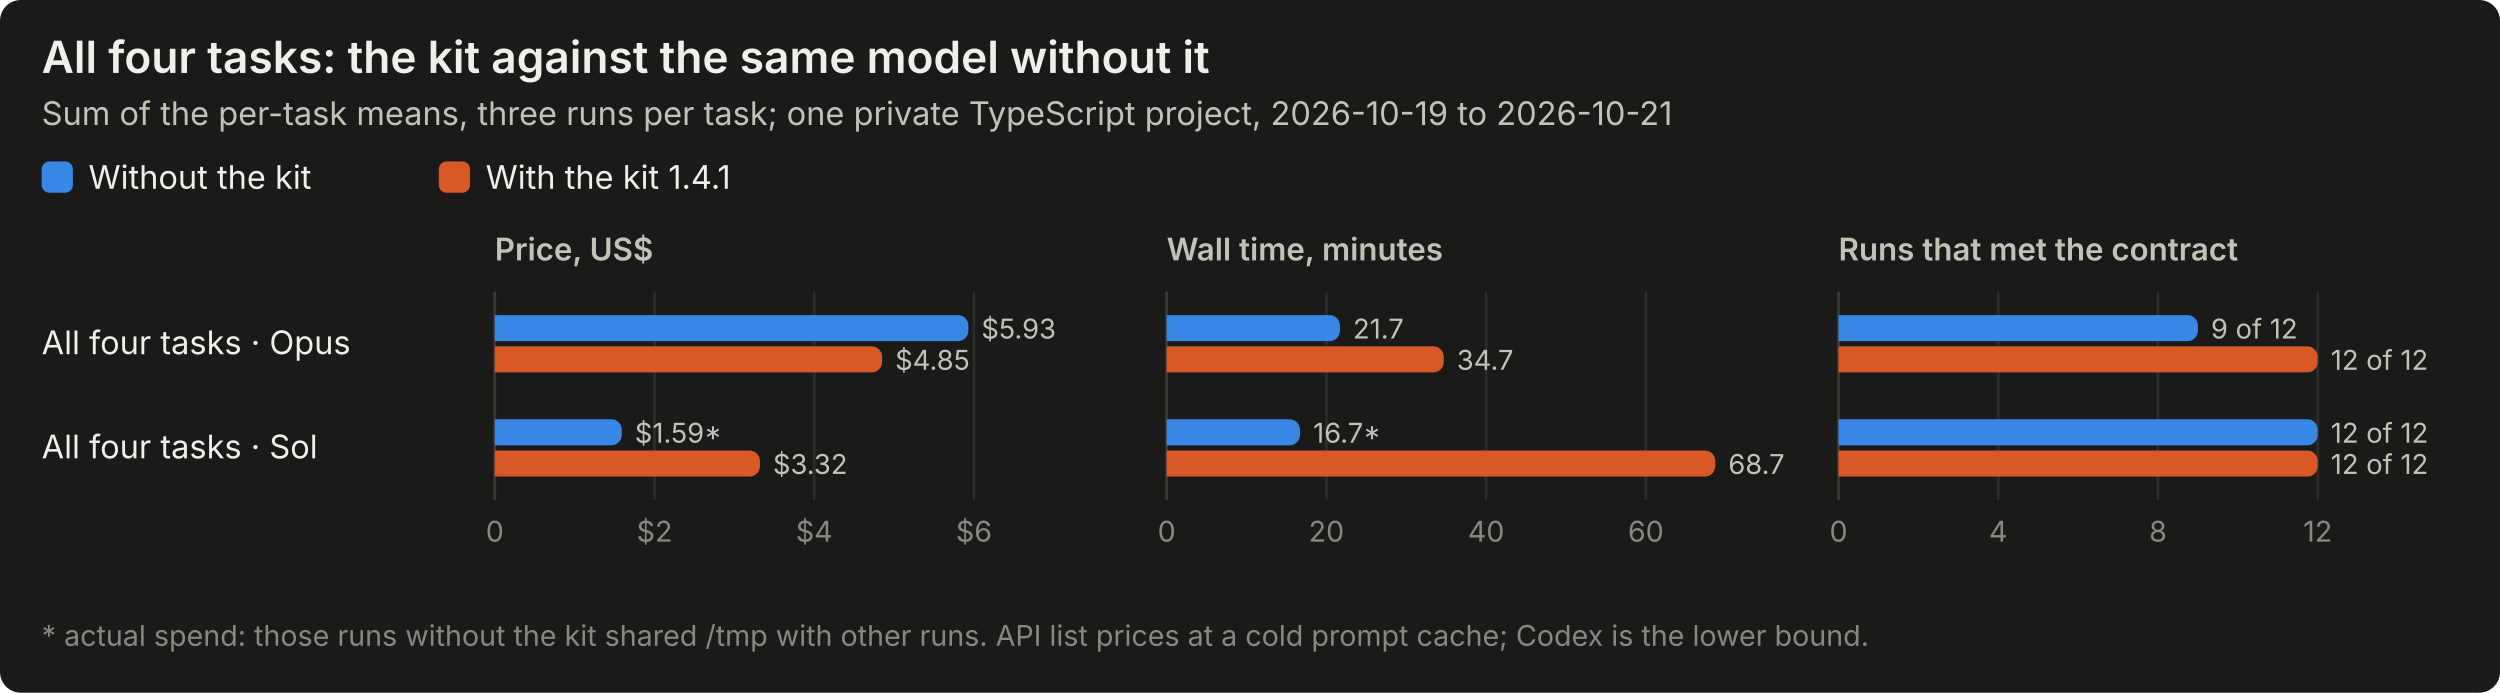
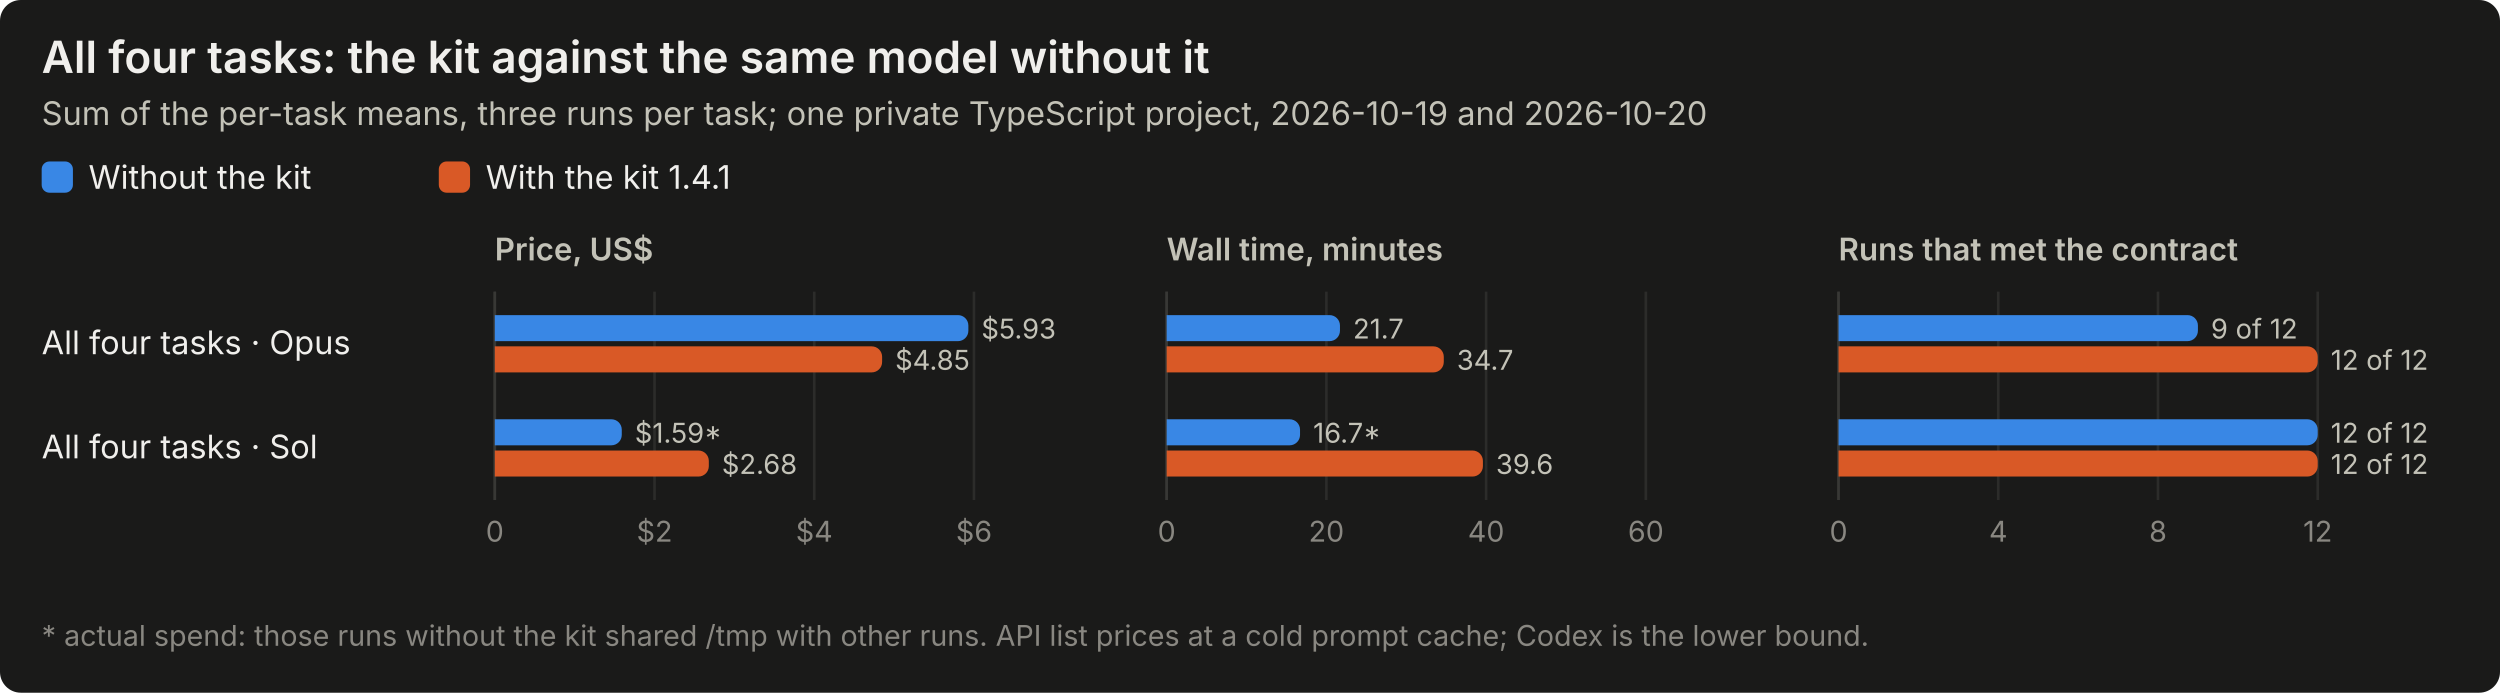
<svg xmlns="http://www.w3.org/2000/svg" width="960" height="266" viewBox="0 0 960 266" role="img" aria-labelledby="t d" font-family="system-ui, -apple-system, &quot;Segoe UI&quot;, sans-serif">
  <rect width="960" height="266" rx="8" fill="#1a1a19" />
  <text x="16" y="28" font-size="17" font-weight="600" fill="#f0efec">All four tasks: the kit against the same model without it</text>
-   <text x="16" y="48" font-size="12.5" fill="#c3c2b7">Sum of the per-task means, three runs per task; one private TypeScript project, 2026-10-19 to 2026-10-21</text>
+   <text x="16" y="48" font-size="12.5" fill="#c3c2b7">Sum of the per-task means, three runs per task; one private TypeScript project, 2026-10-19 and 2026-10-20</text>
  <rect x="16" y="62" width="12" height="12" rx="3" fill="#3987e5" />
  <text x="34" y="72.5" font-size="12.5" fill="#f0efec">Without the kit</text>
  <rect x="168.5" y="62" width="12" height="12" rx="3" fill="#d95926" />
  <text x="186.5" y="72.5" font-size="12.5" fill="#f0efec">With the kit 1.4.1</text>
  <text x="16" y="136" font-size="12.5" fill="#f0efec">All four tasks · Opus</text>
  <text x="16" y="176" font-size="12.5" fill="#f0efec">All four tasks · Sol</text>
  <text x="190" y="100" font-size="12" font-weight="600" fill="#c3c2b7">Price, US$</text>
  <line x1="190" y1="112" x2="190" y2="192" stroke="#2c2c2a" stroke-width="1" />
  <text x="190" y="208" font-size="11" fill="#898781" text-anchor="middle" style="font-variant-numeric: tabular-nums">0</text>
  <line x1="251.333" y1="112" x2="251.333" y2="192" stroke="#2c2c2a" stroke-width="1" />
  <text x="251.333" y="208" font-size="11" fill="#898781" text-anchor="middle" style="font-variant-numeric: tabular-nums">$2</text>
  <line x1="312.667" y1="112" x2="312.667" y2="192" stroke="#2c2c2a" stroke-width="1" />
  <text x="312.667" y="208" font-size="11" fill="#898781" text-anchor="middle" style="font-variant-numeric: tabular-nums">$4</text>
  <line x1="374" y1="112" x2="374" y2="192" stroke="#2c2c2a" stroke-width="1" />
  <text x="374" y="208" font-size="11" fill="#898781" text-anchor="middle" style="font-variant-numeric: tabular-nums">$6</text>
  <line x1="190" y1="112" x2="190" y2="192" stroke="#383835" stroke-width="1" />
  <path d="M190,121 h177.853 a4,4 0 0 1 4,4 v2 a4,4 0 0 1 -4,4 h-177.853 z" fill="#3987e5" />
  <text x="376.853" y="130" font-size="10.5" fill="#c3c2b7" style="font-variant-numeric: tabular-nums">$5.93</text>
  <path d="M190,133 h144.733 a4,4 0 0 1 4,4 v2 a4,4 0 0 1 -4,4 h-144.733 z" fill="#d95926" />
  <text x="343.733" y="142" font-size="10.5" fill="#c3c2b7" style="font-variant-numeric: tabular-nums">$4.85</text>
  <path d="M190,161 h44.76 a4,4 0 0 1 4,4 v2 a4,4 0 0 1 -4,4 h-44.76 z" fill="#3987e5" />
  <text x="243.76" y="170" font-size="10.5" fill="#c3c2b7" style="font-variant-numeric: tabular-nums">$1.59*</text>
-   <path d="M190,173 h97.813 a4,4 0 0 1 4,4 v2 a4,4 0 0 1 -4,4 h-97.813 z" fill="#d95926" />
-   <text x="296.813" y="182" font-size="10.5" fill="#c3c2b7" style="font-variant-numeric: tabular-nums">$3.32</text>
+   <path d="M190,173 h78.187 a4,4 0 0 1 4,4 v2 a4,4 0 0 1 -4,4 h-78.187 z" fill="#d95926" />
+   <text x="277.187" y="182" font-size="10.5" fill="#c3c2b7" style="font-variant-numeric: tabular-nums">$2.68</text>
  <text x="448" y="100" font-size="12" font-weight="600" fill="#c3c2b7">Wall time, minutes</text>
  <line x1="448" y1="112" x2="448" y2="192" stroke="#2c2c2a" stroke-width="1" />
  <text x="448" y="208" font-size="11" fill="#898781" text-anchor="middle" style="font-variant-numeric: tabular-nums">0</text>
  <line x1="509.333" y1="112" x2="509.333" y2="192" stroke="#2c2c2a" stroke-width="1" />
  <text x="509.333" y="208" font-size="11" fill="#898781" text-anchor="middle" style="font-variant-numeric: tabular-nums">20</text>
  <line x1="570.667" y1="112" x2="570.667" y2="192" stroke="#2c2c2a" stroke-width="1" />
  <text x="570.667" y="208" font-size="11" fill="#898781" text-anchor="middle" style="font-variant-numeric: tabular-nums">40</text>
  <line x1="632" y1="112" x2="632" y2="192" stroke="#2c2c2a" stroke-width="1" />
  <text x="632" y="208" font-size="11" fill="#898781" text-anchor="middle" style="font-variant-numeric: tabular-nums">60</text>
  <line x1="448" y1="112" x2="448" y2="192" stroke="#383835" stroke-width="1" />
  <path d="M448,121 h62.547 a4,4 0 0 1 4,4 v2 a4,4 0 0 1 -4,4 h-62.547 z" fill="#3987e5" />
  <text x="519.547" y="130" font-size="10.5" fill="#c3c2b7" style="font-variant-numeric: tabular-nums">21.7</text>
  <path d="M448,133 h102.413 a4,4 0 0 1 4,4 v2 a4,4 0 0 1 -4,4 h-102.413 z" fill="#d95926" />
  <text x="559.413" y="142" font-size="10.5" fill="#c3c2b7" style="font-variant-numeric: tabular-nums">34.7</text>
  <path d="M448,161 h47.213 a4,4 0 0 1 4,4 v2 a4,4 0 0 1 -4,4 h-47.213 z" fill="#3987e5" />
  <text x="504.213" y="170" font-size="10.5" fill="#c3c2b7" style="font-variant-numeric: tabular-nums">16.7*</text>
-   <path d="M448,173 h206.68 a4,4 0 0 1 4,4 v2 a4,4 0 0 1 -4,4 h-206.68 z" fill="#d95926" />
-   <text x="663.68" y="182" font-size="10.5" fill="#c3c2b7" style="font-variant-numeric: tabular-nums">68.7</text>
+   <path d="M448,173 h117.44 a4,4 0 0 1 4,4 v2 a4,4 0 0 1 -4,4 h-117.44 z" fill="#d95926" />
+   <text x="574.44" y="182" font-size="10.5" fill="#c3c2b7" style="font-variant-numeric: tabular-nums">39.6</text>
  <text x="706" y="100" font-size="12" font-weight="600" fill="#c3c2b7">Runs that met the contract</text>
  <line x1="706" y1="112" x2="706" y2="192" stroke="#2c2c2a" stroke-width="1" />
  <text x="706" y="208" font-size="11" fill="#898781" text-anchor="middle" style="font-variant-numeric: tabular-nums">0</text>
  <line x1="767.333" y1="112" x2="767.333" y2="192" stroke="#2c2c2a" stroke-width="1" />
  <text x="767.333" y="208" font-size="11" fill="#898781" text-anchor="middle" style="font-variant-numeric: tabular-nums">4</text>
  <line x1="828.667" y1="112" x2="828.667" y2="192" stroke="#2c2c2a" stroke-width="1" />
  <text x="828.667" y="208" font-size="11" fill="#898781" text-anchor="middle" style="font-variant-numeric: tabular-nums">8</text>
  <line x1="890" y1="112" x2="890" y2="192" stroke="#2c2c2a" stroke-width="1" />
  <text x="890" y="208" font-size="11" fill="#898781" text-anchor="middle" style="font-variant-numeric: tabular-nums">12</text>
  <line x1="706" y1="112" x2="706" y2="192" stroke="#383835" stroke-width="1" />
  <path d="M706,121 h134 a4,4 0 0 1 4,4 v2 a4,4 0 0 1 -4,4 h-134 z" fill="#3987e5" />
  <text x="849" y="130" font-size="10.5" fill="#c3c2b7" style="font-variant-numeric: tabular-nums">9 of 12</text>
  <path d="M706,133 h180 a4,4 0 0 1 4,4 v2 a4,4 0 0 1 -4,4 h-180 z" fill="#d95926" />
  <text x="895" y="142" font-size="10.5" fill="#c3c2b7" style="font-variant-numeric: tabular-nums">12 of 12</text>
  <path d="M706,161 h180 a4,4 0 0 1 4,4 v2 a4,4 0 0 1 -4,4 h-180 z" fill="#3987e5" />
  <text x="895" y="170" font-size="10.5" fill="#c3c2b7" style="font-variant-numeric: tabular-nums">12 of 12</text>
  <path d="M706,173 h180 a4,4 0 0 1 4,4 v2 a4,4 0 0 1 -4,4 h-180 z" fill="#d95926" />
  <text x="895" y="182" font-size="10.5" fill="#c3c2b7" style="font-variant-numeric: tabular-nums">12 of 12</text>
  <text x="16" y="248" font-size="11" fill="#898781">* actual spend: those runs without the kit shared /tmp with other runs. API list prices at a cold prompt cache; Codex is the lower bound.</text>
</svg>
